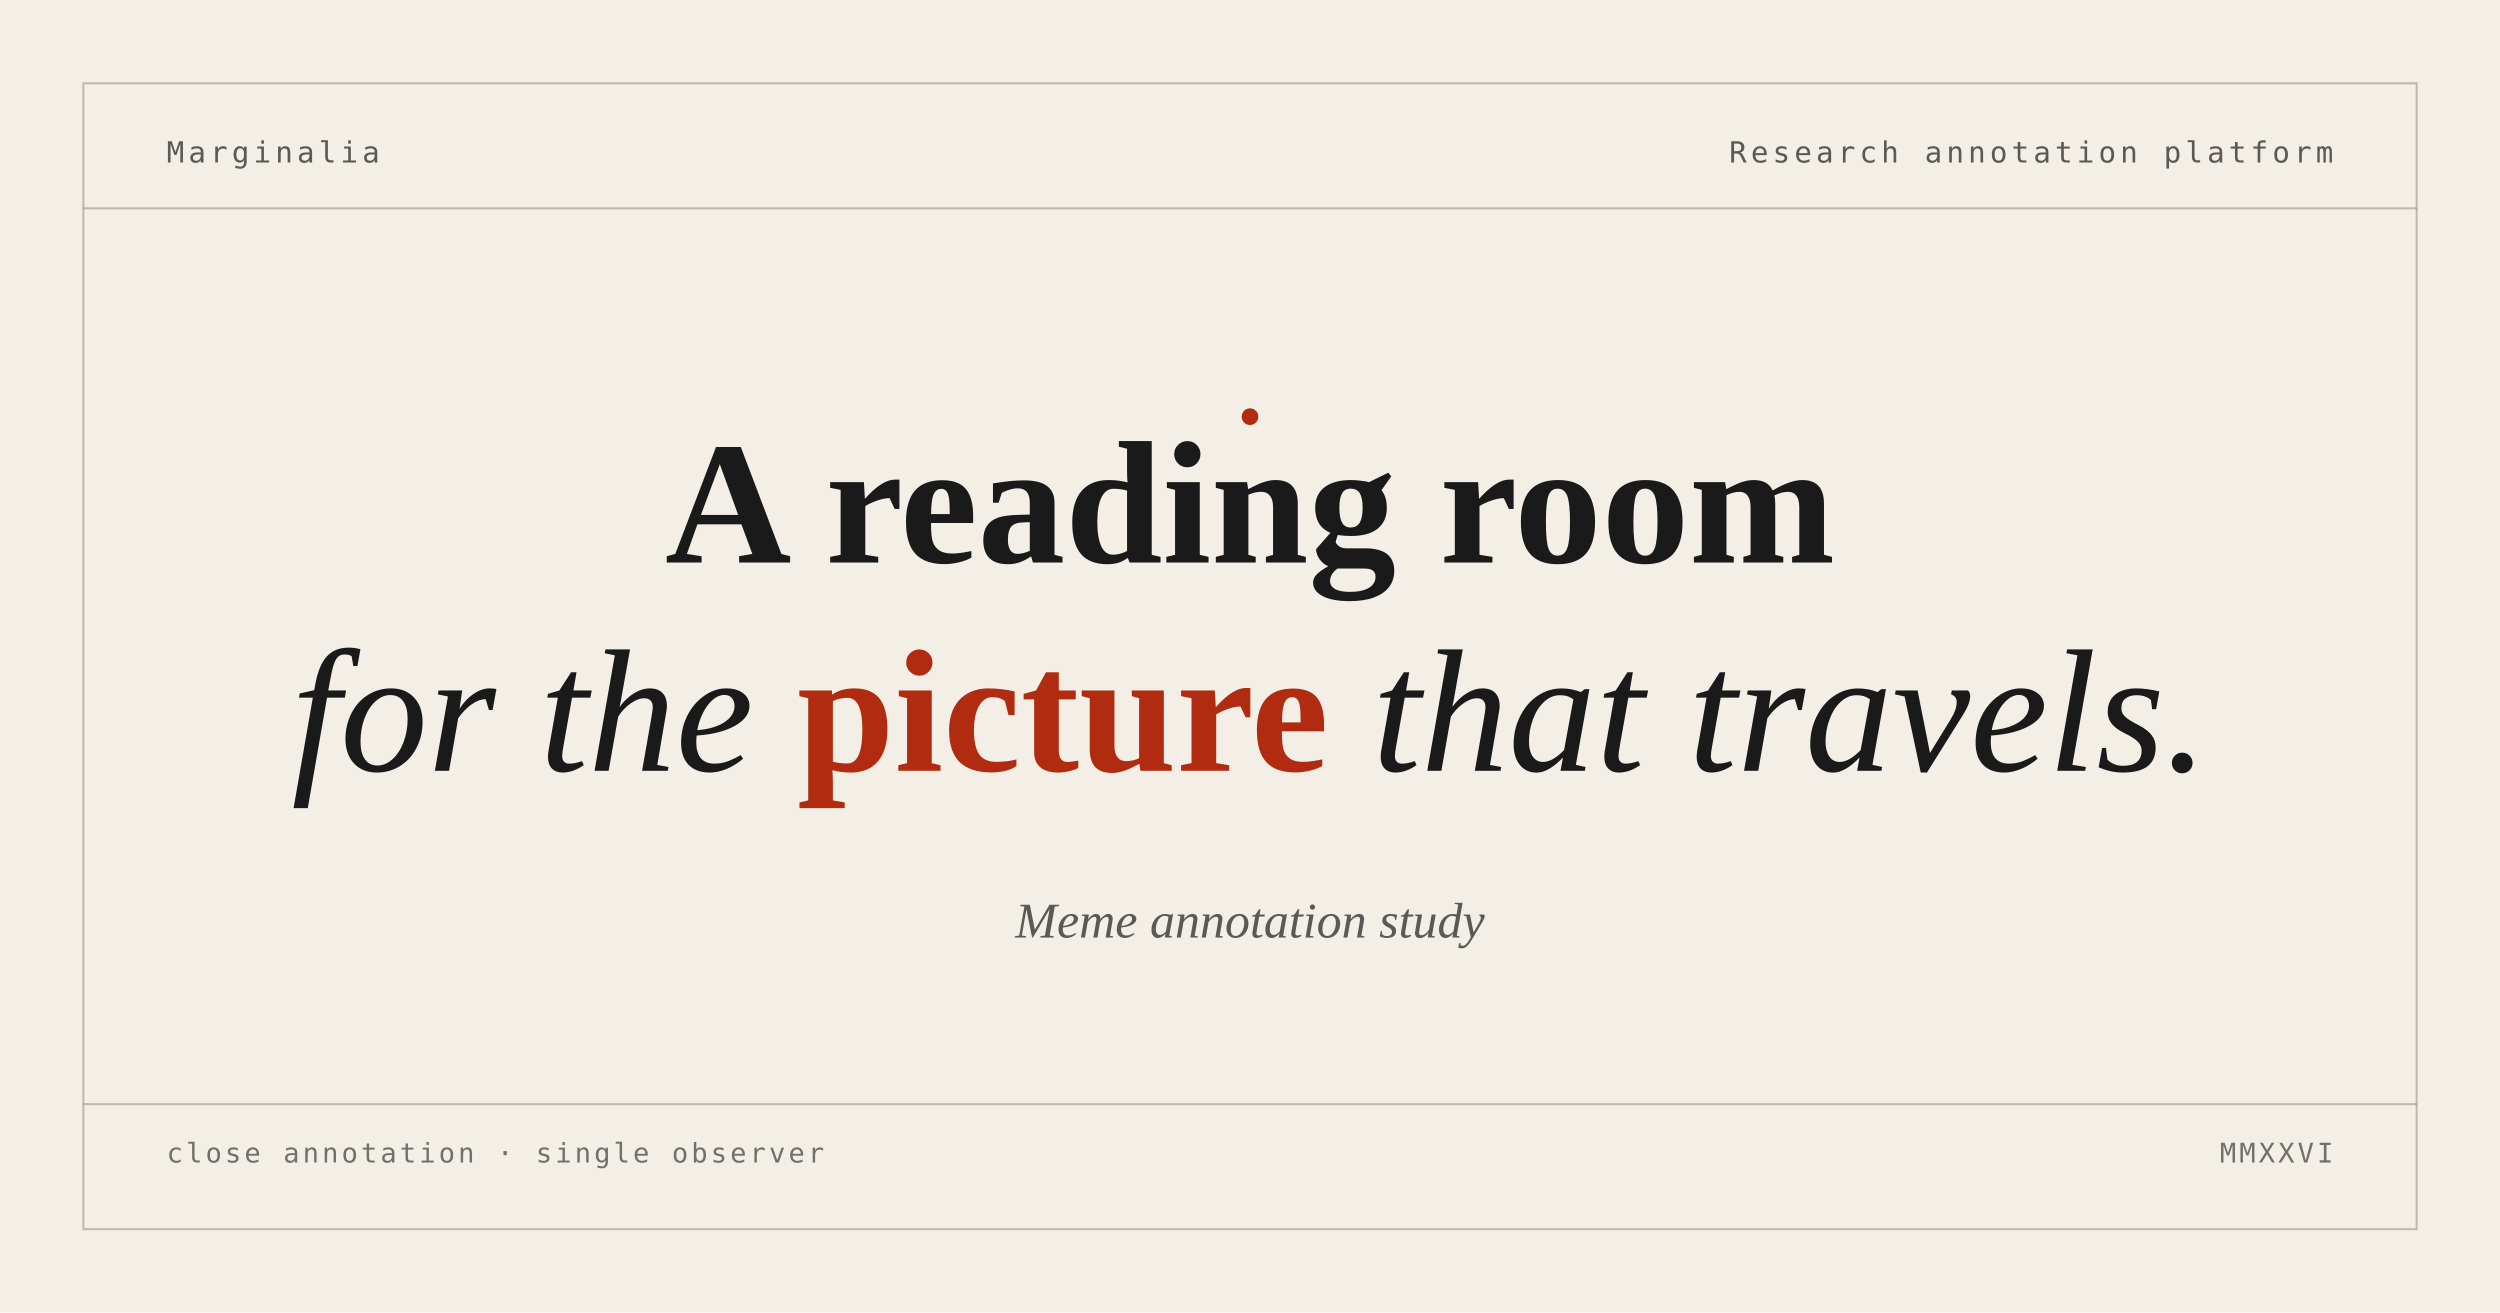
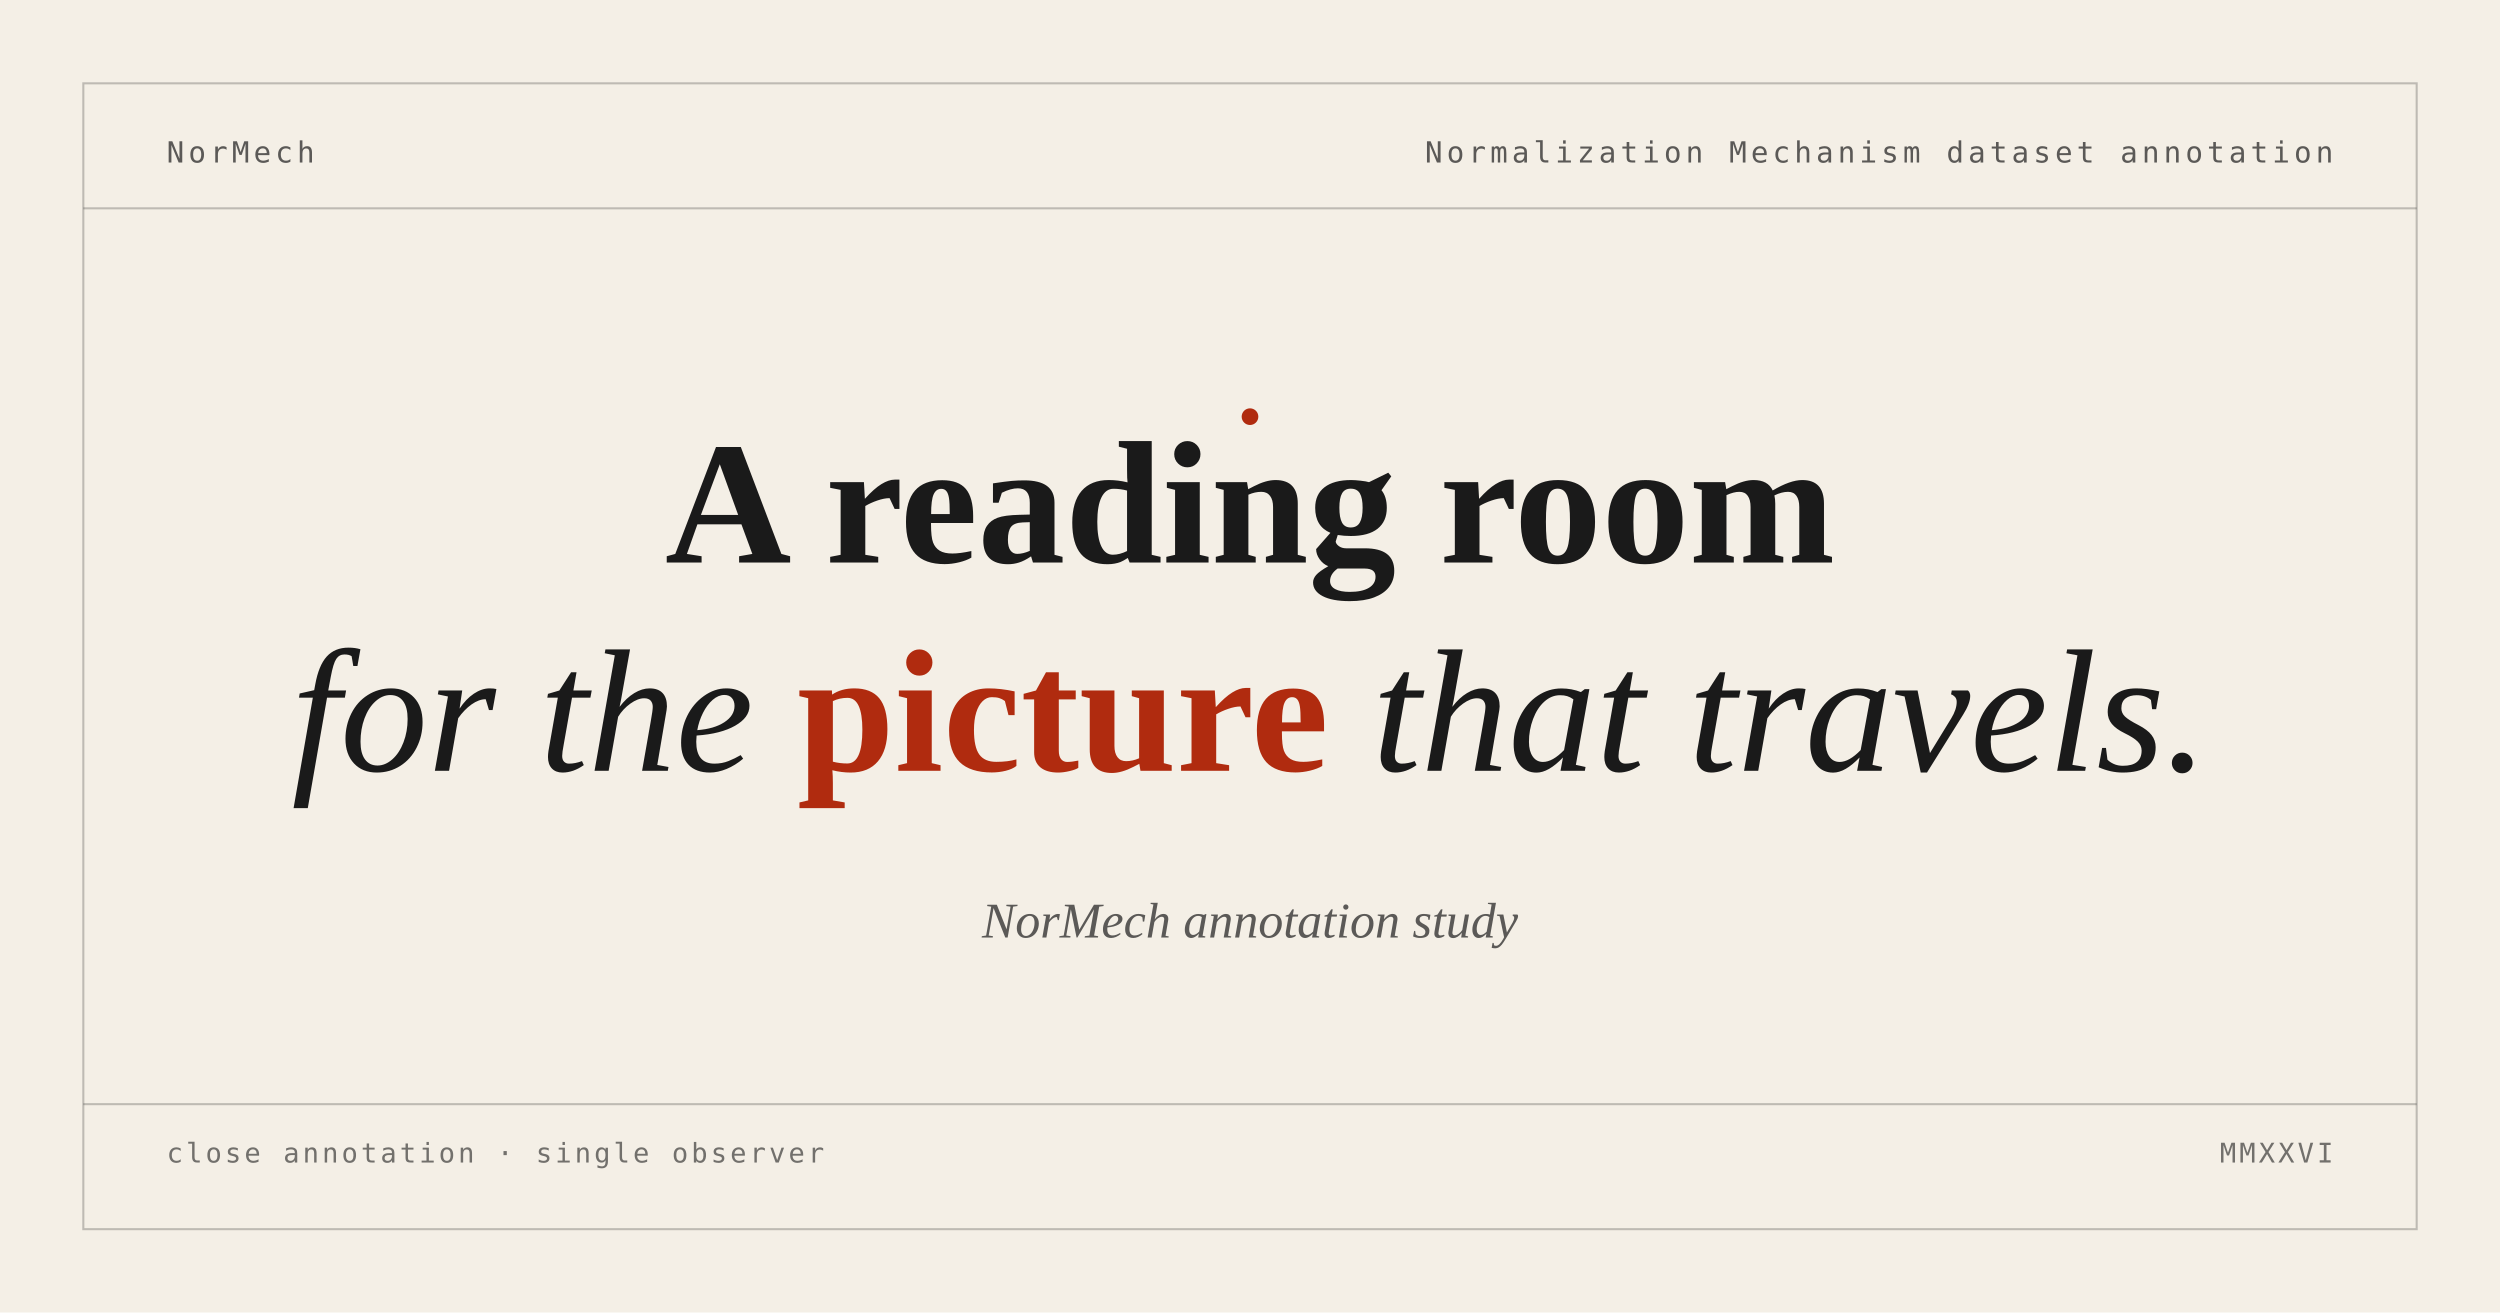
<svg xmlns="http://www.w3.org/2000/svg" viewBox="0 0 1200 630" width="1200" height="630">
  <rect width="1200" height="630" fill="#f4efe6" />
  <rect x="40" y="40" width="1120" height="550" fill="none" stroke="#1a1a1a" stroke-width="1" opacity="0.25" />
  <line x1="40" y1="100" x2="1160" y2="100" stroke="#1a1a1a" stroke-width="1" opacity="0.25" />
  <line x1="40" y1="530" x2="1160" y2="530" stroke="#1a1a1a" stroke-width="1" opacity="0.25" />
-   <text x="80" y="78" font-family="ui-monospace, monospace" font-size="14" letter-spacing="2" fill="#1a1a1a" opacity="0.7">Marginalia</text>
-   <text x="1120" y="78" text-anchor="end" font-family="ui-monospace, monospace" font-size="14" letter-spacing="2" fill="#1a1a1a" opacity="0.7">Research annotation platform</text>
+   <text x="80" y="78" font-family="ui-monospace, monospace" font-size="14" letter-spacing="2" fill="#1a1a1a" opacity="0.7">NorMech</text>
+   <text x="1120" y="78" text-anchor="end" font-family="ui-monospace, monospace" font-size="14" letter-spacing="2" fill="#1a1a1a" opacity="0.7">Normalization Mechanism dataset annotation</text>
  <text x="600" y="270" text-anchor="middle" font-family="Georgia, 'Times New Roman', serif" font-size="84" font-weight="600" fill="#1a1a1a">A reading room</text>
  <text x="600" y="370" text-anchor="middle" font-family="Georgia, 'Times New Roman', serif" font-size="84" font-style="italic" fill="#1a1a1a">for the <tspan fill="#b02b0f" font-style="normal" font-weight="600">picture</tspan> that travels.</text>
-   <text x="600" y="450" text-anchor="middle" font-family="Georgia, 'Times New Roman', serif" font-style="italic" font-size="24" fill="#1a1a1a" opacity="0.7">Meme annotation study</text>
+   <text x="600" y="450" text-anchor="middle" font-family="Georgia, 'Times New Roman', serif" font-style="italic" font-size="24" fill="#1a1a1a" opacity="0.7">NorMech annotation study</text>
  <text x="80" y="558" font-family="ui-monospace, monospace" font-size="13" letter-spacing="1.5" fill="#1a1a1a" opacity="0.6">close annotation · single observer</text>
  <text x="1120" y="558" text-anchor="end" font-family="ui-monospace, monospace" font-size="13" letter-spacing="1.5" fill="#1a1a1a" opacity="0.6">MMXXVI</text>
  <circle cx="600" cy="200" r="4" fill="#b02b0f" />
</svg>
